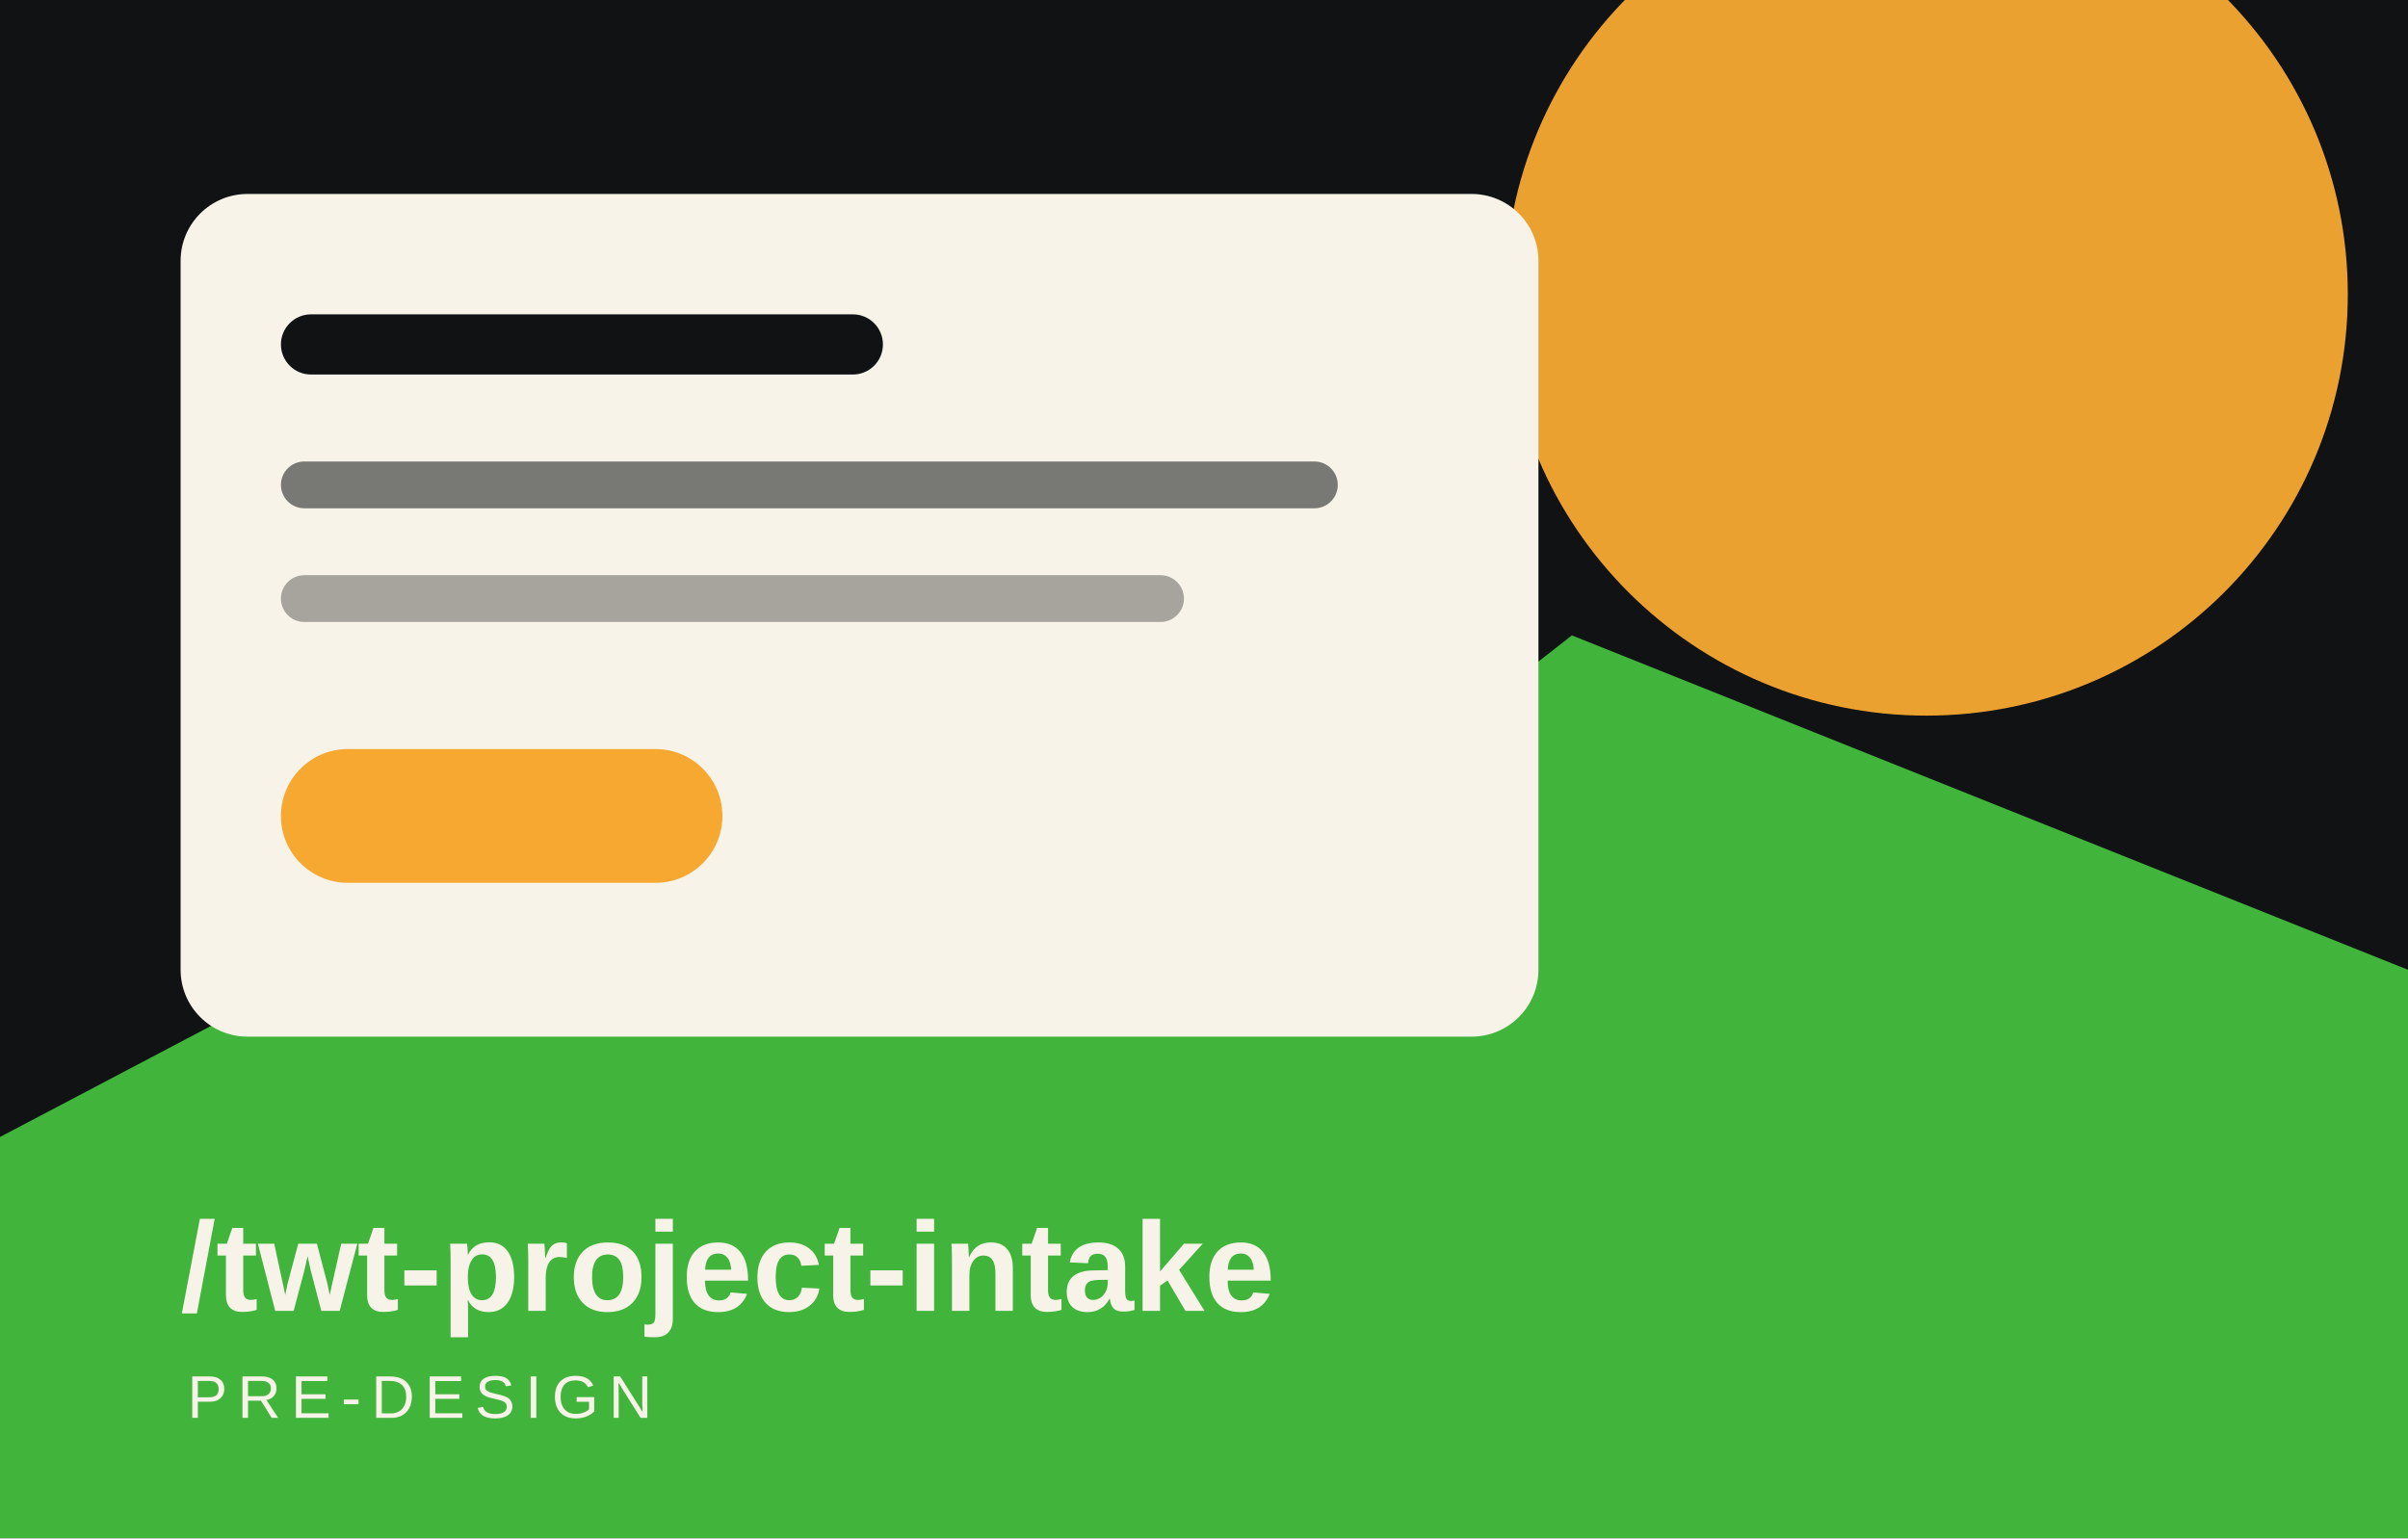
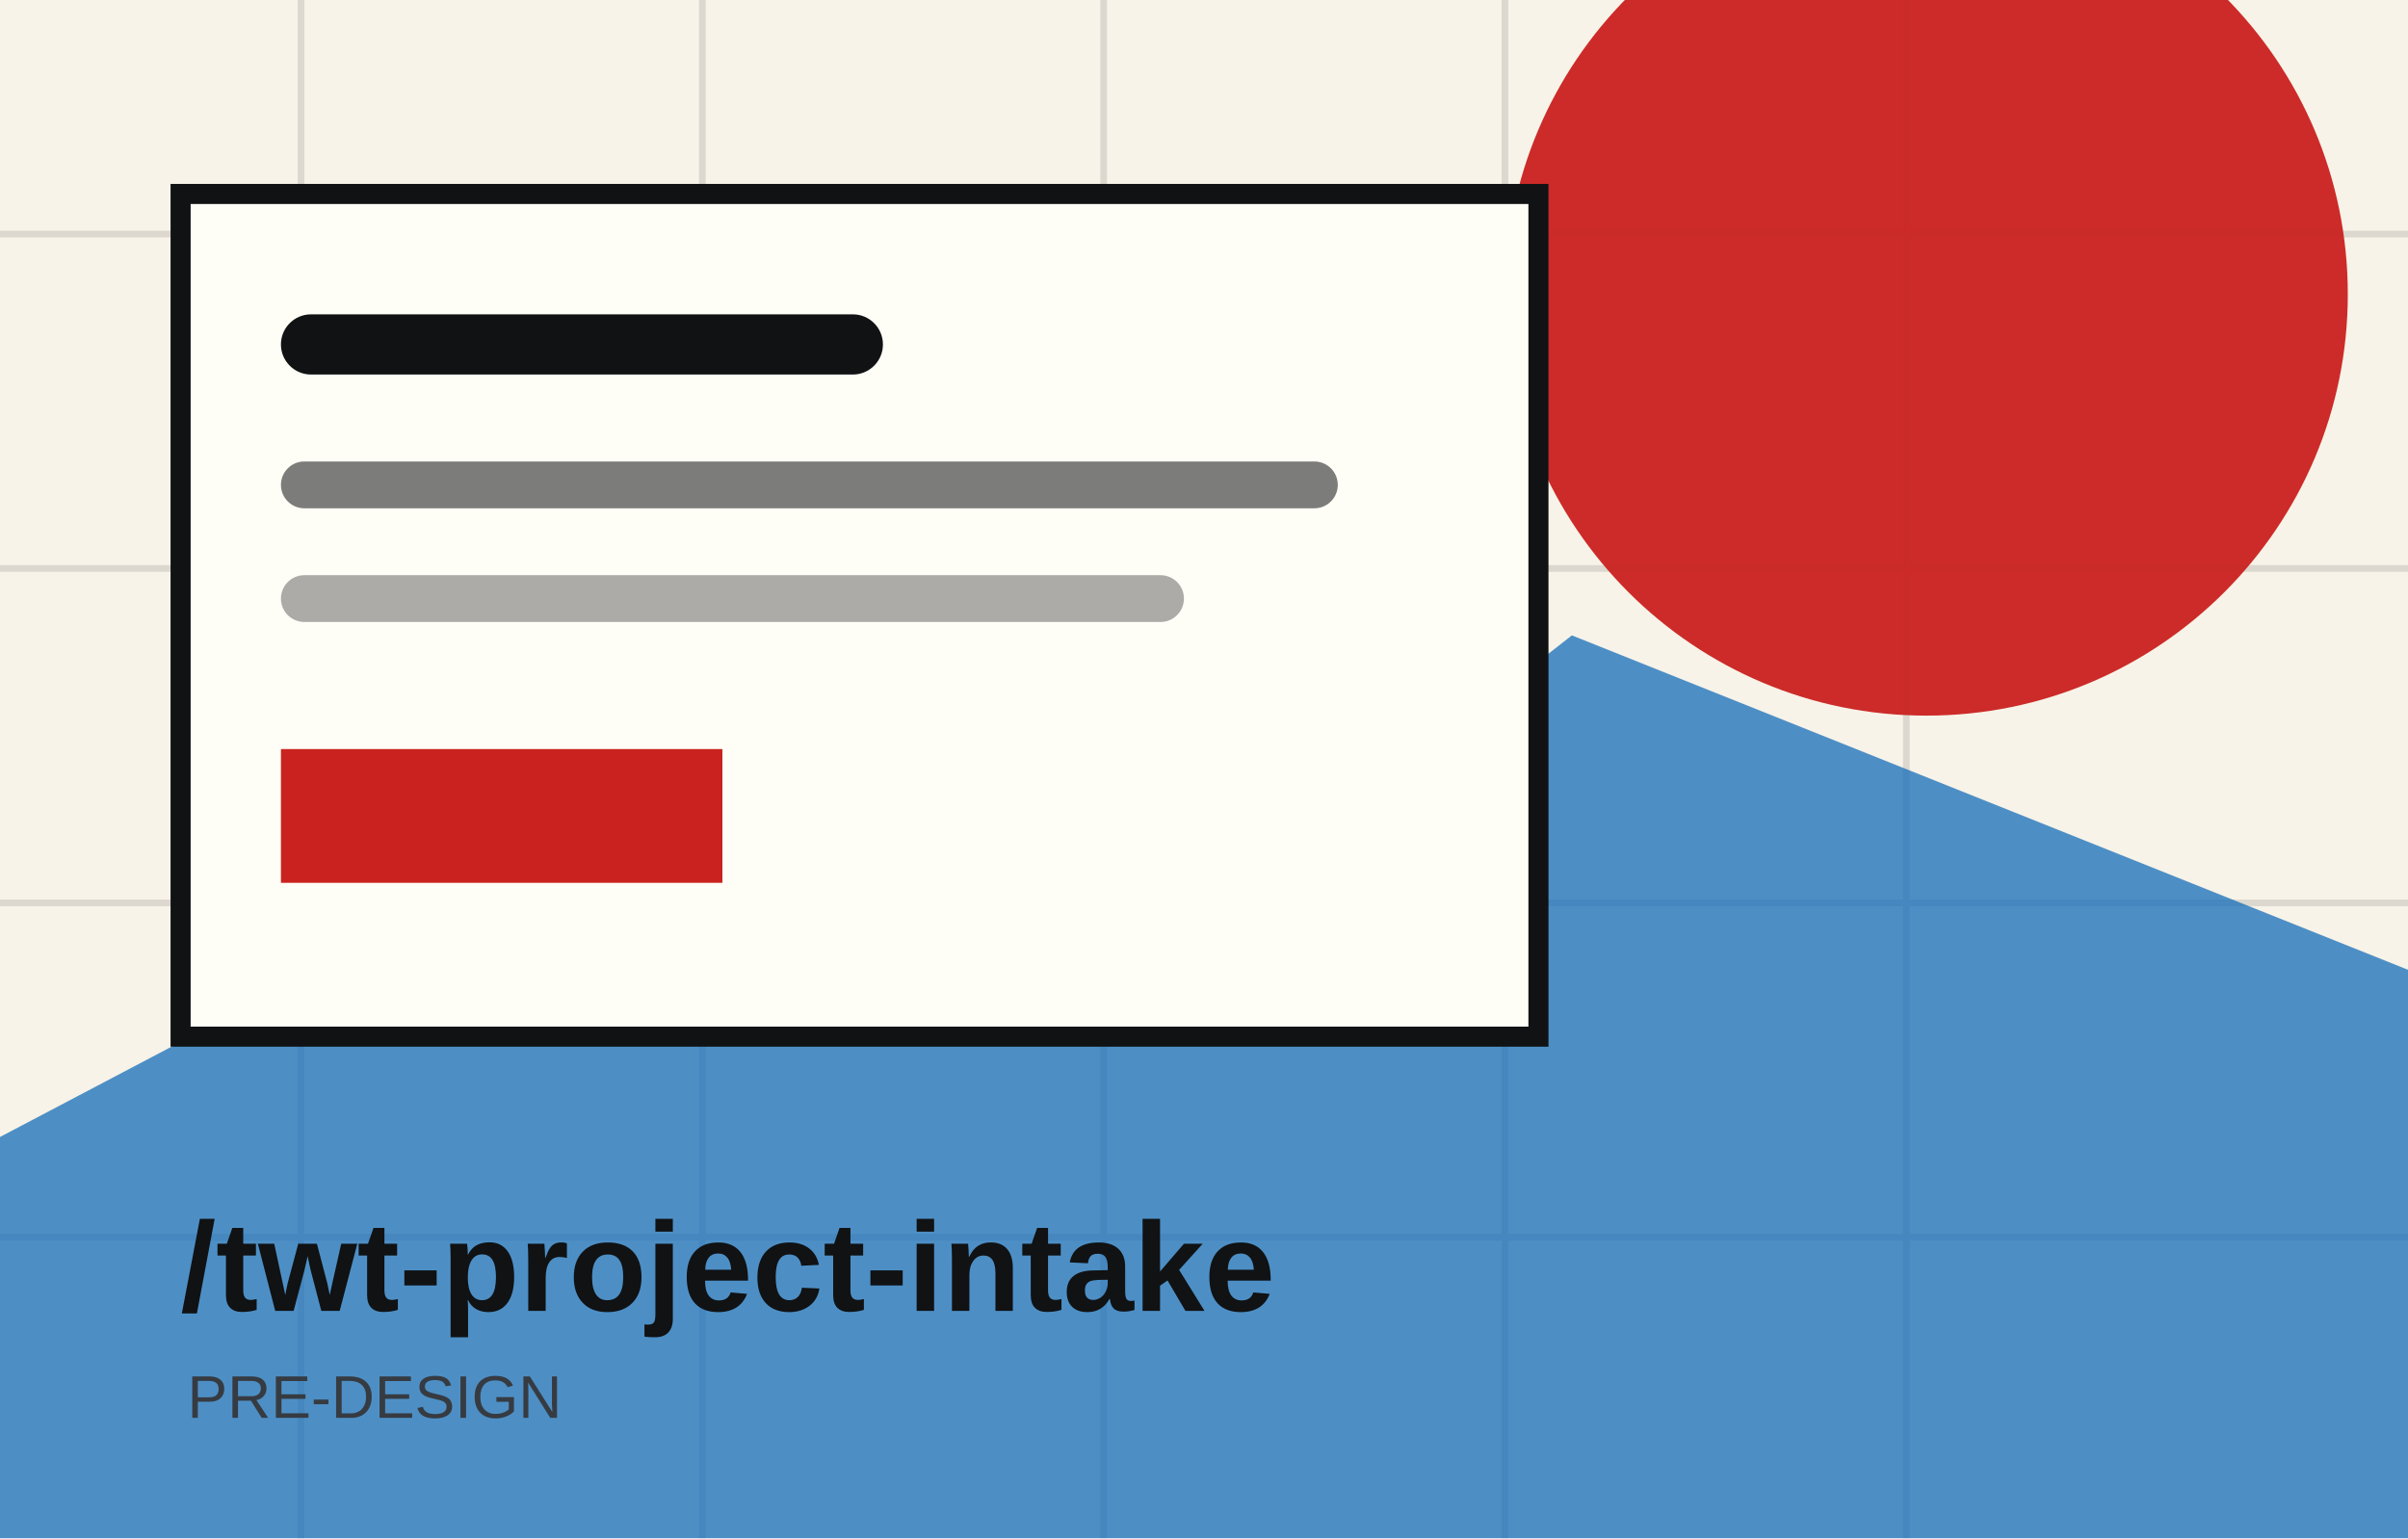
<svg xmlns="http://www.w3.org/2000/svg" width="720" height="460" viewBox="0 0 720 460" role="img" aria-label="/twt-project-intake preview">
-   <rect width="720" height="460" fill="#101214" />
-   <circle cx="576" cy="88" r="126" fill="hsl(36 92% 58%)" opacity=".95" />
-   <path d="M0 340 L190 240 L332 298 L470 190 L720 290 V460 H0Z" fill="hsl(116 88% 62%)" opacity=".72" />
-   <rect x="54" y="58" width="406" height="252" rx="20" fill="#f7f3e8" />
+   <rect width="720" height="460" fill="#f7f3e8" />
+   <path d="M0 70 H720 M0 170 H720 M0 270 H720 M0 370 H720 M90 0 V460 M210 0 V460 M330 0 V460 M450 0 V460 M570 0 V460" stroke="#101214" stroke-width="2" opacity=".12" />
+   <circle cx="576" cy="88" r="126" fill="#ca221f" opacity=".95" />
+   <path d="M0 340 L190 240 L332 298 L470 190 L720 290 V460 H0Z" fill="#0b68b7" opacity=".72" />
+   <rect x="54" y="58" width="406" height="252" fill="#fffef6" stroke="#101214" stroke-width="6" />
  <rect x="84" y="94" width="180" height="18" rx="9" fill="#101214" />
  <rect x="84" y="138" width="316" height="14" rx="7" fill="#101214" opacity=".55" />
  <rect x="84" y="172" width="270" height="14" rx="7" fill="#101214" opacity=".35" />
-   <rect x="84" y="224" width="132" height="40" rx="20" fill="hsl(36 92% 58%)" />
-   <text x="54" y="392" fill="#f7f3e8" font-family="Arial Black, Arial, sans-serif" font-size="38" font-weight="900">/twt-project-intake</text>
-   <text x="56" y="424" fill="#f7f3e8" font-family="Arial, sans-serif" font-size="18" letter-spacing="3">PRE-DESIGN</text>
+   <rect x="84" y="224" width="132" height="40" fill="#ca221f" />
+   <text x="54" y="392" fill="#101214" font-family="Arial Black, Arial, sans-serif" font-size="38" font-weight="900">/twt-project-intake</text>
+   <text x="56" y="424" fill="#363b42" font-family="Arial, sans-serif" font-size="18">PRE-DESIGN</text>
</svg>
